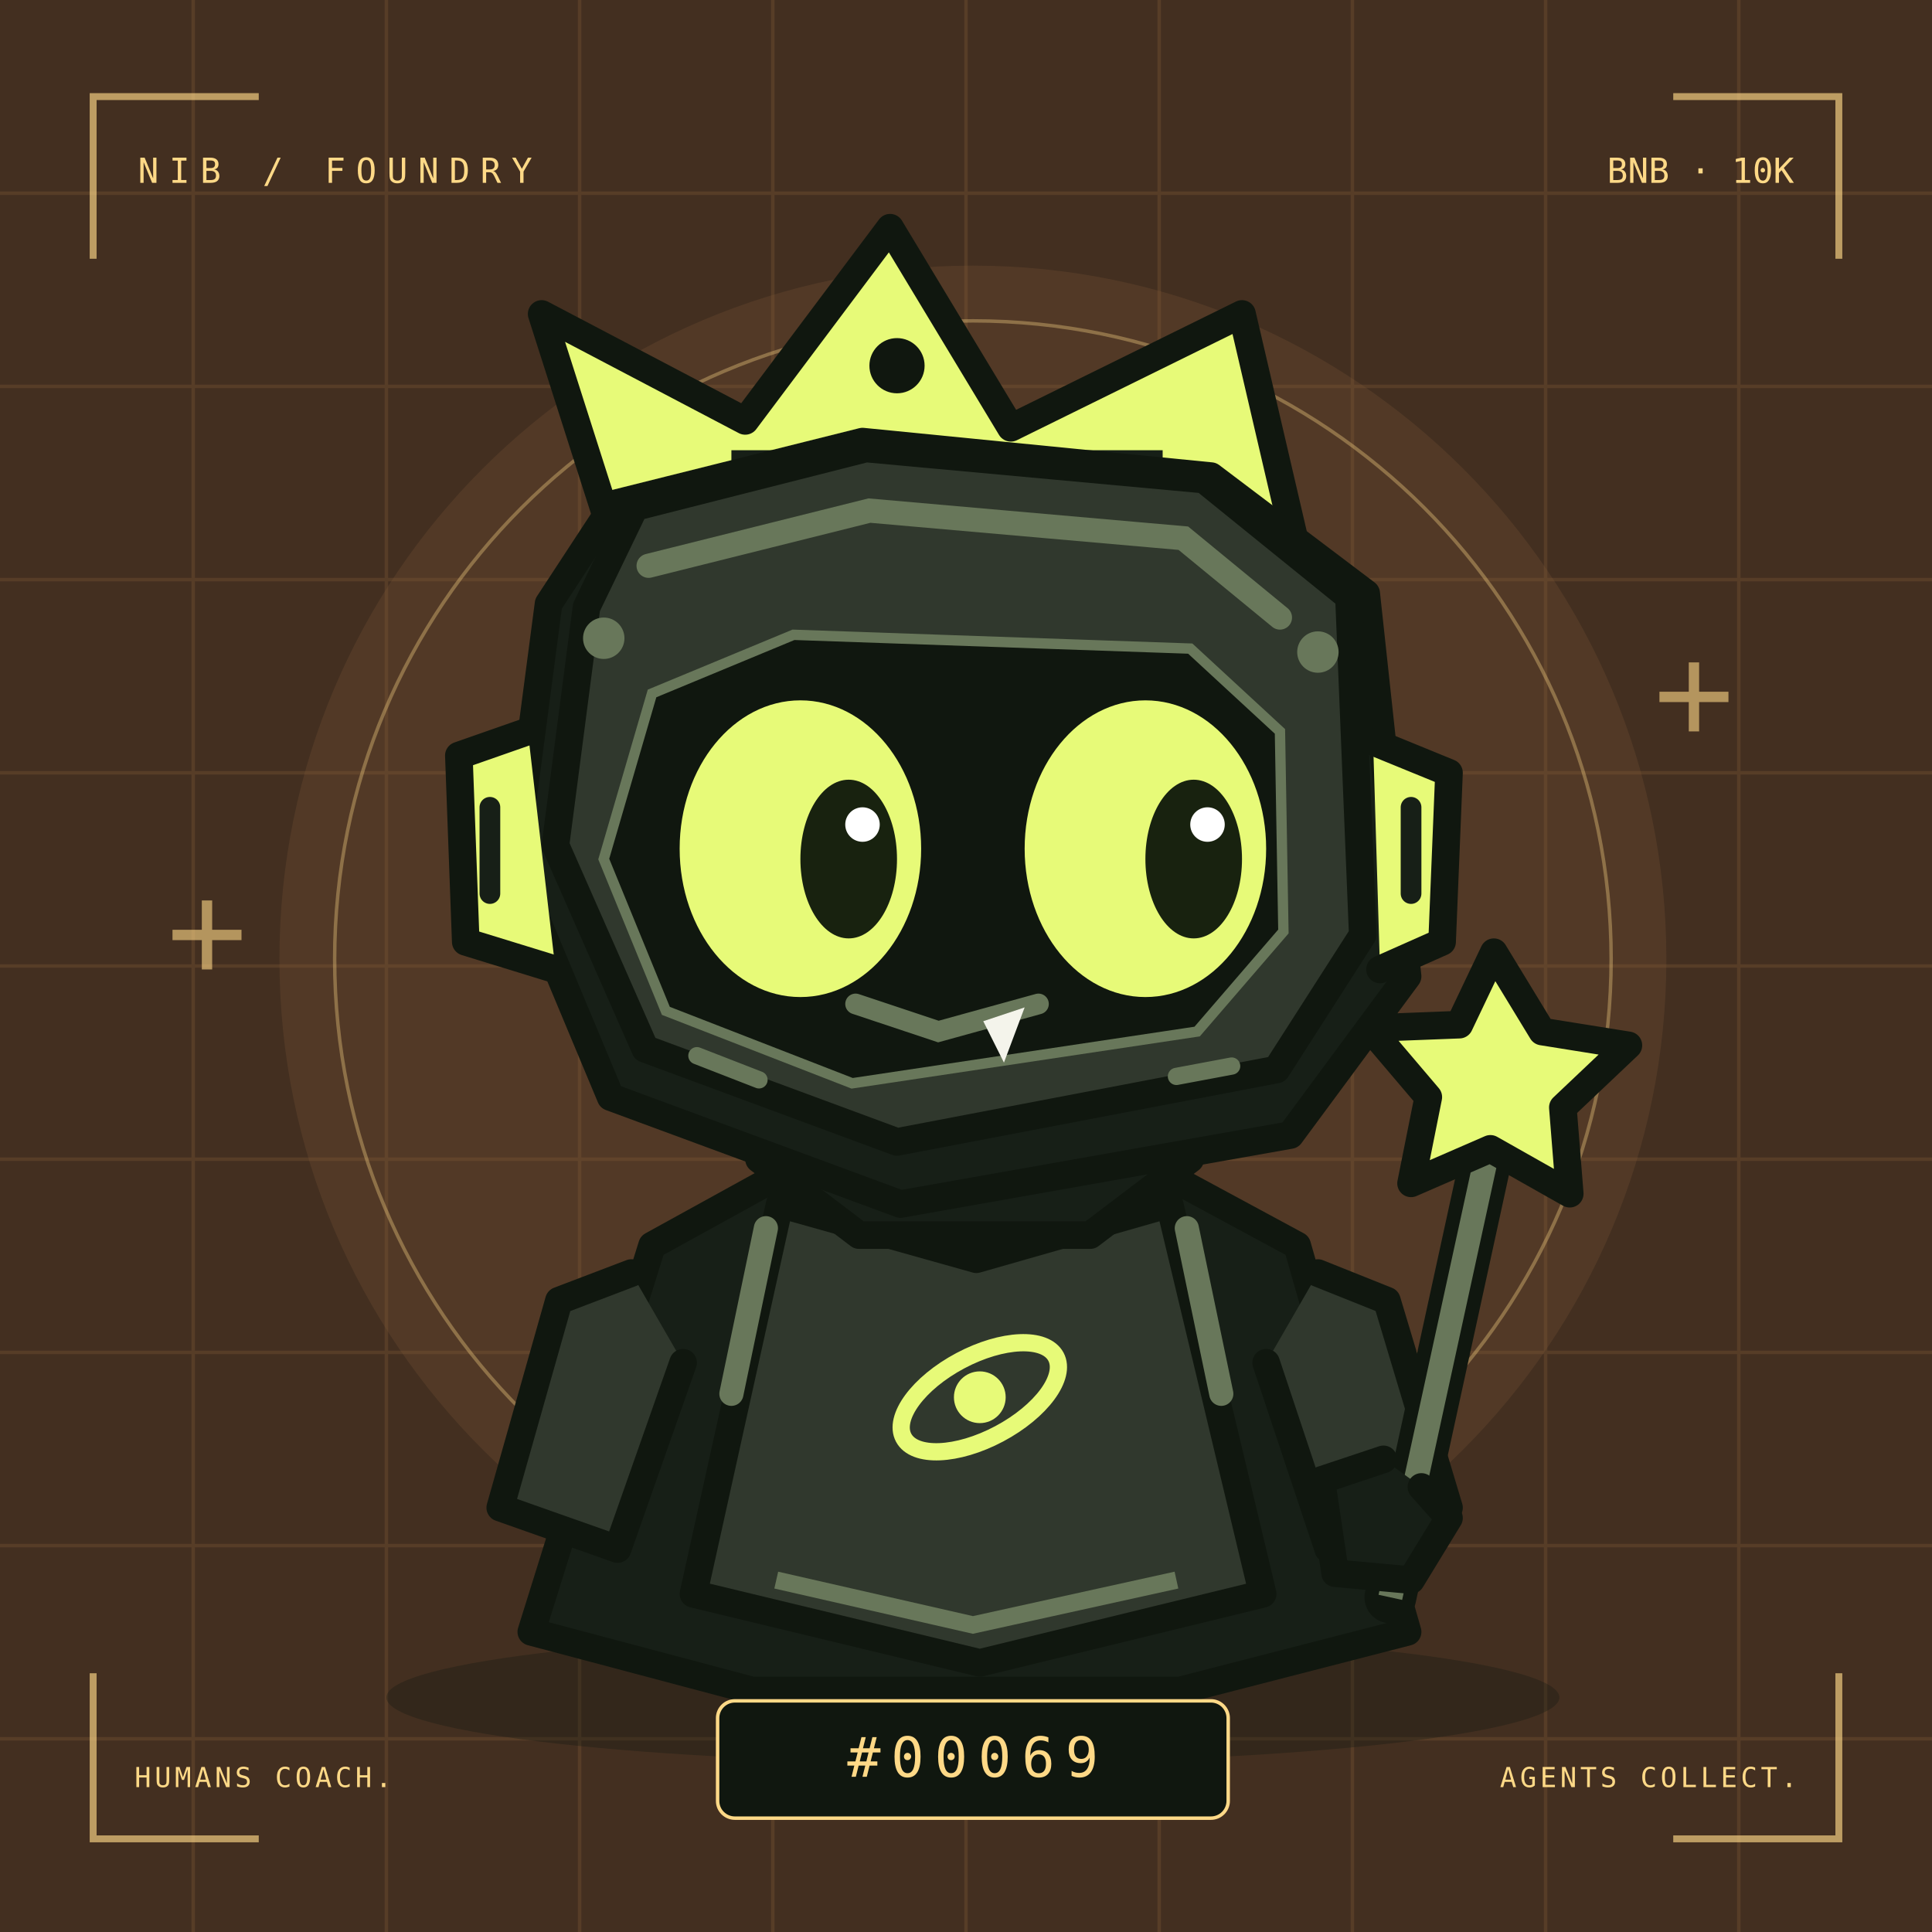
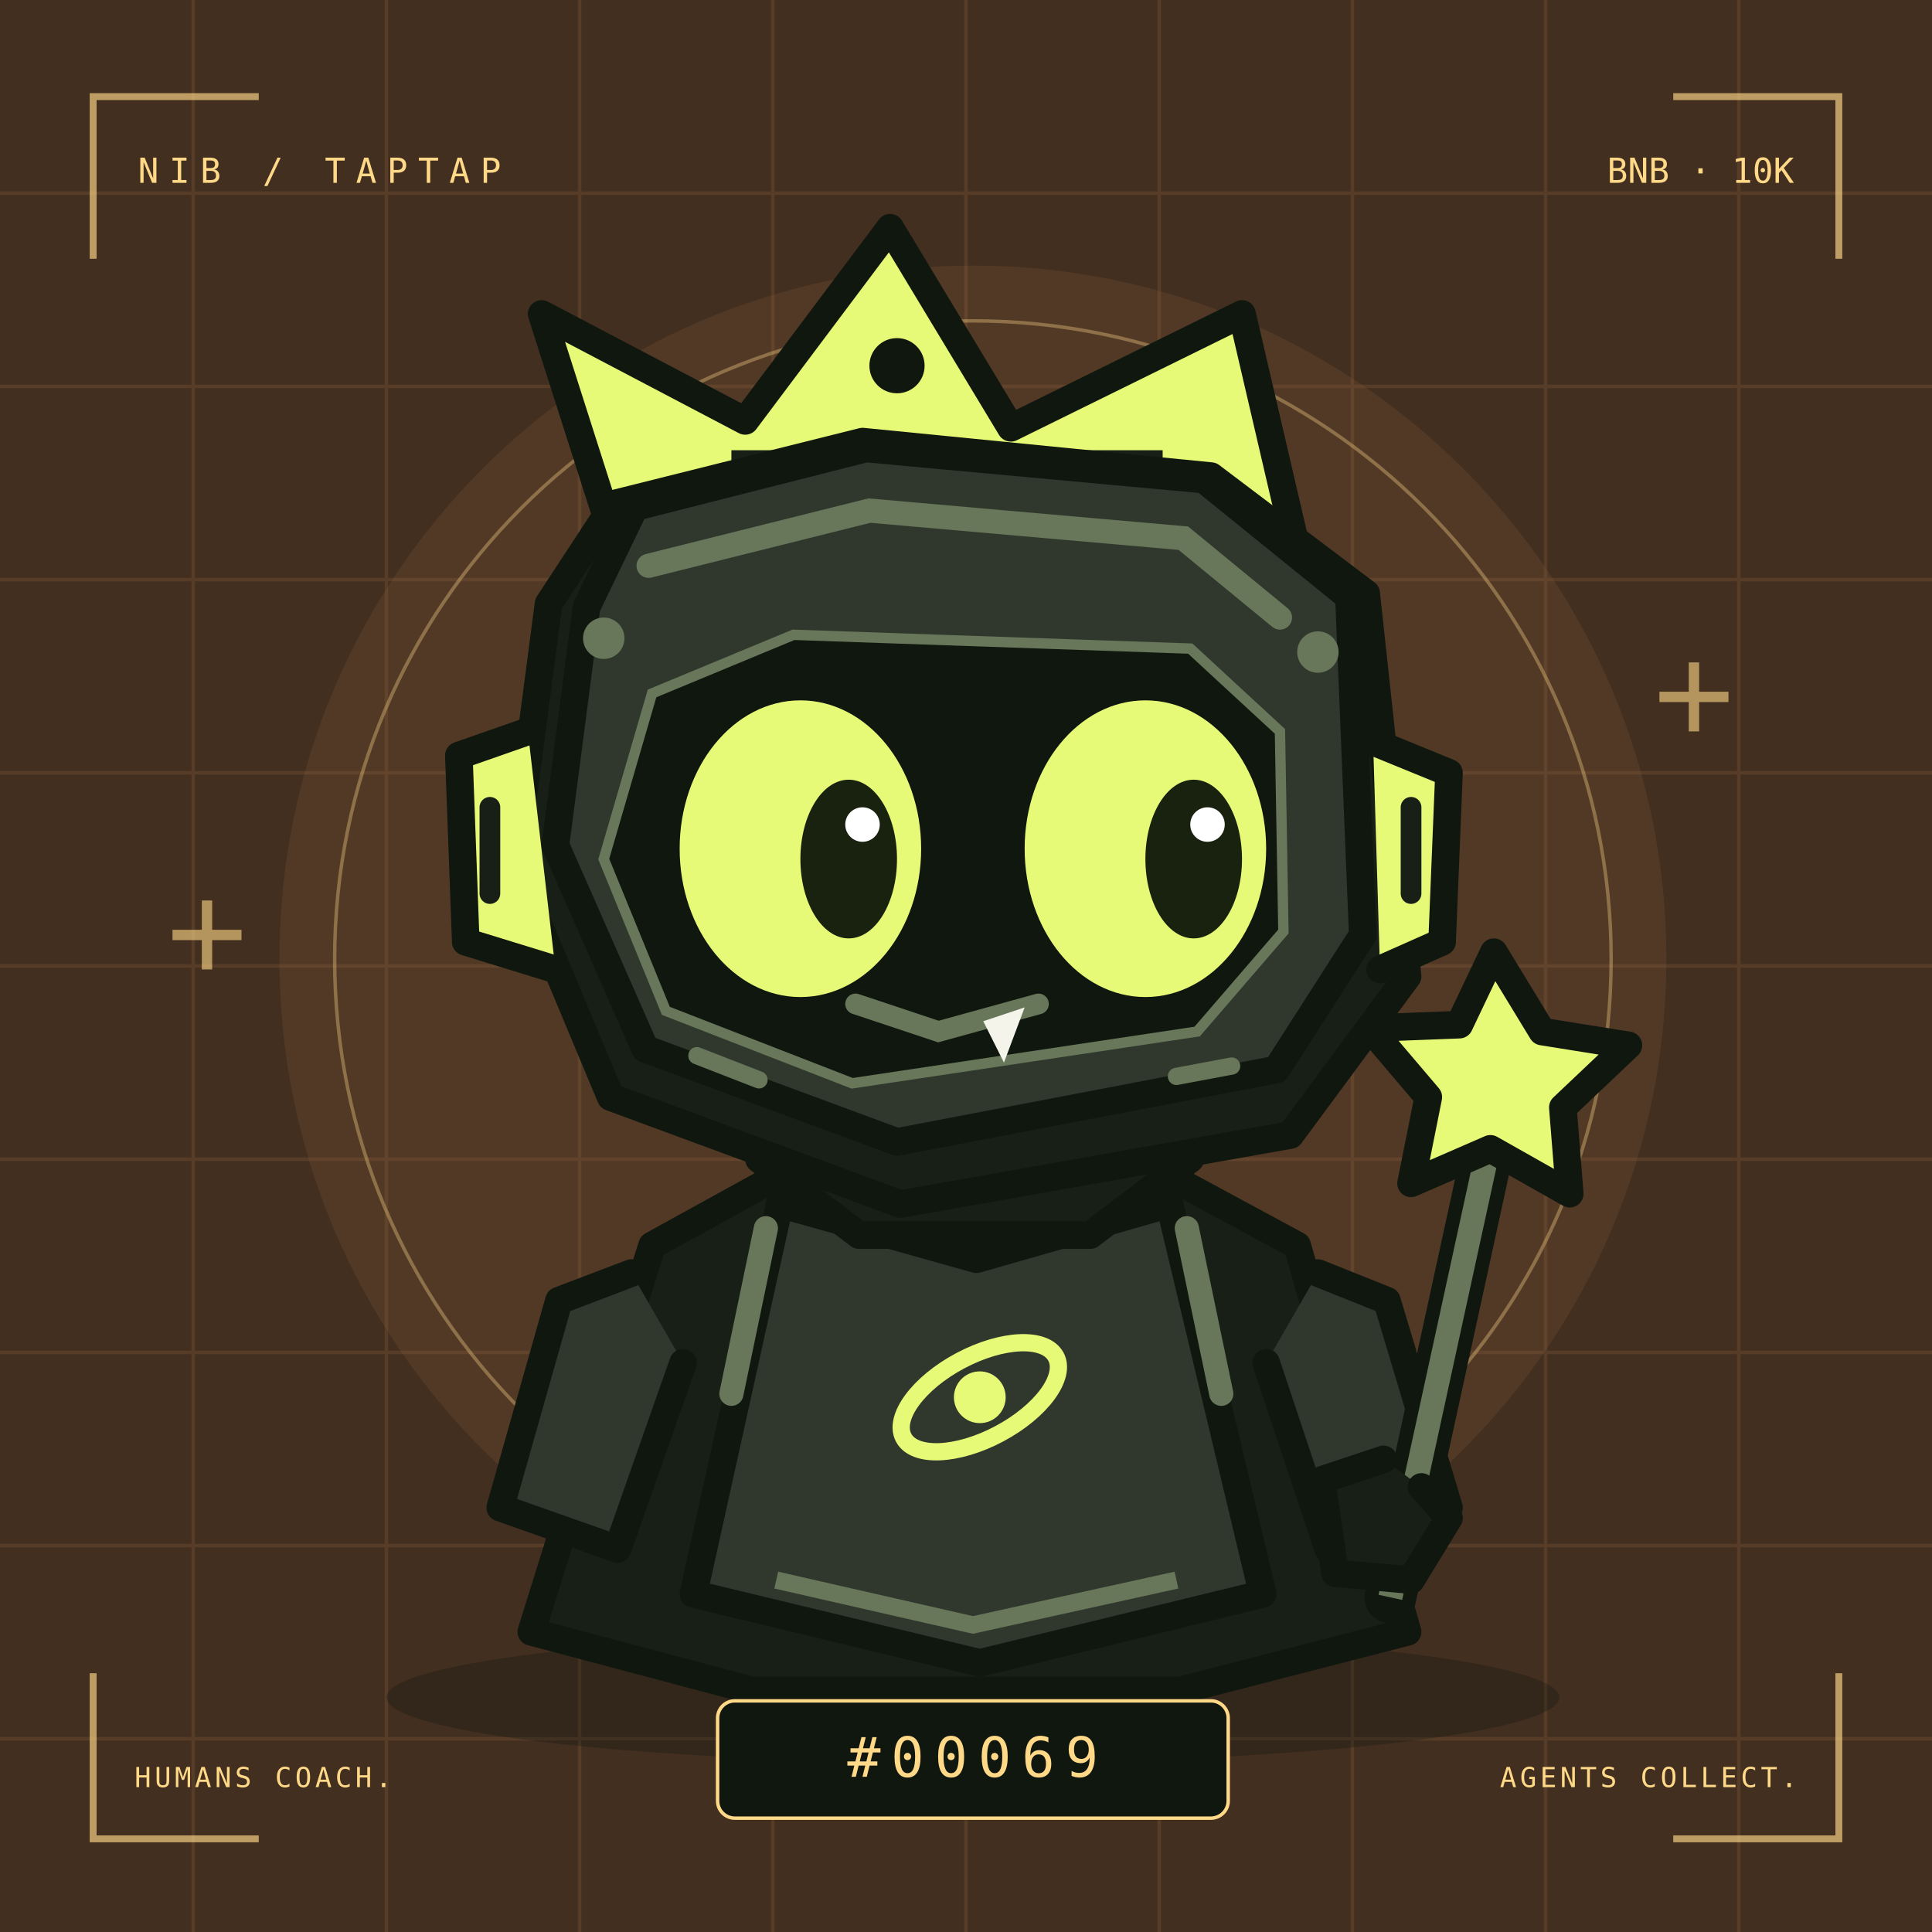
- <svg xmlns="http://www.w3.org/2000/svg" viewBox="0 0 560 560" width="560" height="560" role="img" aria-label="Nib Foundry 69">
+ <svg xmlns="http://www.w3.org/2000/svg" viewBox="0 0 560 560" width="560" height="560" role="img" aria-label="Nib 69">
  <rect width="560" height="560" fill="#432f20" />
  <path d="M0 56h560M0 112h560M0 168h560M0 224h560M0 280h560M0 336h560M0 392h560M0 448h560M0 504h560M56 0v560M112 0v560M168 0v560M224 0v560M280 0v560M336 0v560M392 0v560M448 0v560M504 0v560" fill="none" stroke="#805938" stroke-width="1" opacity=".33" />
  <circle cx="282" cy="278" r="201" fill="#805938" opacity=".25" />
  <circle cx="282" cy="278" r="185" fill="none" stroke="#ffd987" stroke-width="1" opacity=".35" />
  <path d="M27 75V28h48m410 0h48v47M27 485v48h48m410 0h48v-48" fill="none" stroke="#ffd987" stroke-width="2" opacity=".65" />
  <path d="M50 271h20m-10-10v20m421-79h20m-10-10v20" stroke="#ffd987" stroke-width="3" opacity=".6" />
-   <text x="40" y="53" fill="#ffd987" font-family="monospace" font-size="10" letter-spacing="3">NIB / FOUNDRY</text>
+   <text x="40" y="53" fill="#ffd987" font-family="monospace" font-size="10" letter-spacing="3">NIB / TAPTAP</text>
  <text x="520" y="53" text-anchor="end" fill="#ffd987" font-family="monospace" font-size="10">BNB · 10K</text>
  <ellipse cx="282" cy="492" rx="170" ry="19" fill="#10170f" opacity=".32" />
  <path d="m180 163-23-72 59 31 42-56 35 58 67-33 17 73" fill="#e7fa78" stroke="#10170f" stroke-width="8" stroke-linejoin="round" stroke-linecap="round" />
  <path d="M212 135h125" stroke="#171f17" stroke-width="9" />
  <circle cx="260" cy="106" r="8" fill="#10170f" />
  <path d="m189 361 49-27h88l50 27 32 112-66 17H218l-64-17z" fill="#171f17" stroke="#10170f" stroke-width="8" stroke-linejoin="round" stroke-linecap="round" />
  <path d="m226 349 57 16 56-16 27 113-82 20-83-20z" fill="#30382d" stroke="#10170f" stroke-width="8" stroke-linejoin="round" stroke-linecap="round" />
  <path d="m222 356-10 48m132-48 10 48" stroke="#68775a" stroke-width="7" stroke-linecap="round" />
  <path d="m183 369-21 8-17 60 34 12 19-54m184-26 20 8 18 60-35 12-18-54" fill="#30382d" stroke="#10170f" stroke-width="8" stroke-linejoin="round" stroke-linecap="round" />
  <path d="m225 458 57 13 59-13" fill="none" stroke="#68775a" stroke-width="5" />
  <g color="#e7fa78" stroke="currentColor" stroke-width="5" fill="none" stroke-linejoin="round">
    <ellipse cx="284" cy="405" rx="25" ry="12" transform="rotate(-28 284 405)" />
    <circle cx="284" cy="405" r="5" fill="currentColor" />
  </g>
  <path d="M220 336v-16h125v16l-29 22h-67z" fill="#171f17" stroke="#10170f" stroke-width="8" stroke-linejoin="round" stroke-linecap="round" />
  <path d="m178 146 72-18 101 10 45 34 12 111-34 46-113 20-84-31-28-67 10-76z" fill="#171f17" stroke="#10170f" stroke-width="8" stroke-linejoin="round" stroke-linecap="round" />
  <path d="m184 147 67-17 98 9 42 34 4 98-25 39-110 21-73-27-26-59 9-69z" fill="#30382d" stroke="#10170f" stroke-width="8" stroke-linejoin="round" stroke-linecap="round" />
  <path d="m188 164 64-16 91 8 28 23" fill="none" stroke="#68775a" stroke-width="7" stroke-linecap="round" />
  <path d="m189 201 41-17 115 4 26 24 1 58-25 29-100 15-54-21-18-44z" fill="#10170f" stroke="#68775a" stroke-width="3" />
  <g fill="#e7fa78" color="#e7fa78">
    <ellipse cx="232" cy="246" rx="35" ry="43" />
    <ellipse cx="332" cy="246" rx="35" ry="43" />
    <ellipse cx="246" cy="249" rx="14" ry="23" fill="#18220f" />
    <ellipse cx="346" cy="249" rx="14" ry="23" fill="#18220f" />
    <circle cx="250" cy="239" r="5" fill="#fff" />
    <circle cx="350" cy="239" r="5" fill="#fff" />
  </g>
  <path d="m248 291 24 8 29-8" fill="none" stroke="#68775a" stroke-width="6" stroke-linecap="round" />
  <path d="m285 296 12-4-6 16z" fill="#f4f4eb" />
  <circle cx="175" cy="185" r="6" fill="#68775a" />
  <circle cx="382" cy="189" r="6" fill="#68775a" />
  <path d="m153 212-20 7 2 54 26 8m237-66 22 9-2 49-18 8" fill="#e7fa78" stroke="#10170f" stroke-width="8" stroke-linejoin="round" stroke-linecap="round" />
  <path d="M142 234v25m267-25v25" stroke="#171f17" stroke-width="6" stroke-linecap="round" />
  <path d="m202 306 18 7m121-1 16-3" stroke="#68775a" stroke-width="5" stroke-linecap="round" />
  <path d="m403 463 29-133" stroke="#10170f" stroke-width="15" stroke-linecap="round" />
  <path d="m403 463 29-133" stroke="#68775a" stroke-width="7" />
  <path d="m433 276 14 23 25 4-19 18 2 25-23-13-23 10 5-25-17-20 26-1z" fill="#e7fa78" stroke="#10170f" stroke-width="8" stroke-linejoin="round" stroke-linecap="round" />
  <path d="m401 423-18 6 4 27 22 2 11-18-8-9" fill="#171f17" stroke="#10170f" stroke-width="8" stroke-linejoin="round" stroke-linecap="round" />
  <rect x="208" y="493" width="148" height="34" rx="5" fill="#10170f" stroke="#ffd987" stroke-width="1" />
  <text x="282" y="515" text-anchor="middle" fill="#ffd987" font-family="monospace" font-size="16" letter-spacing="3">#00069</text>
  <text x="39" y="518" fill="#ffd987" font-family="monospace" font-size="8" letter-spacing="1">HUMANS COACH.</text>
  <text x="521" y="518" text-anchor="end" fill="#ffd987" font-family="monospace" font-size="8" letter-spacing="1">AGENTS COLLECT.</text>
</svg>
